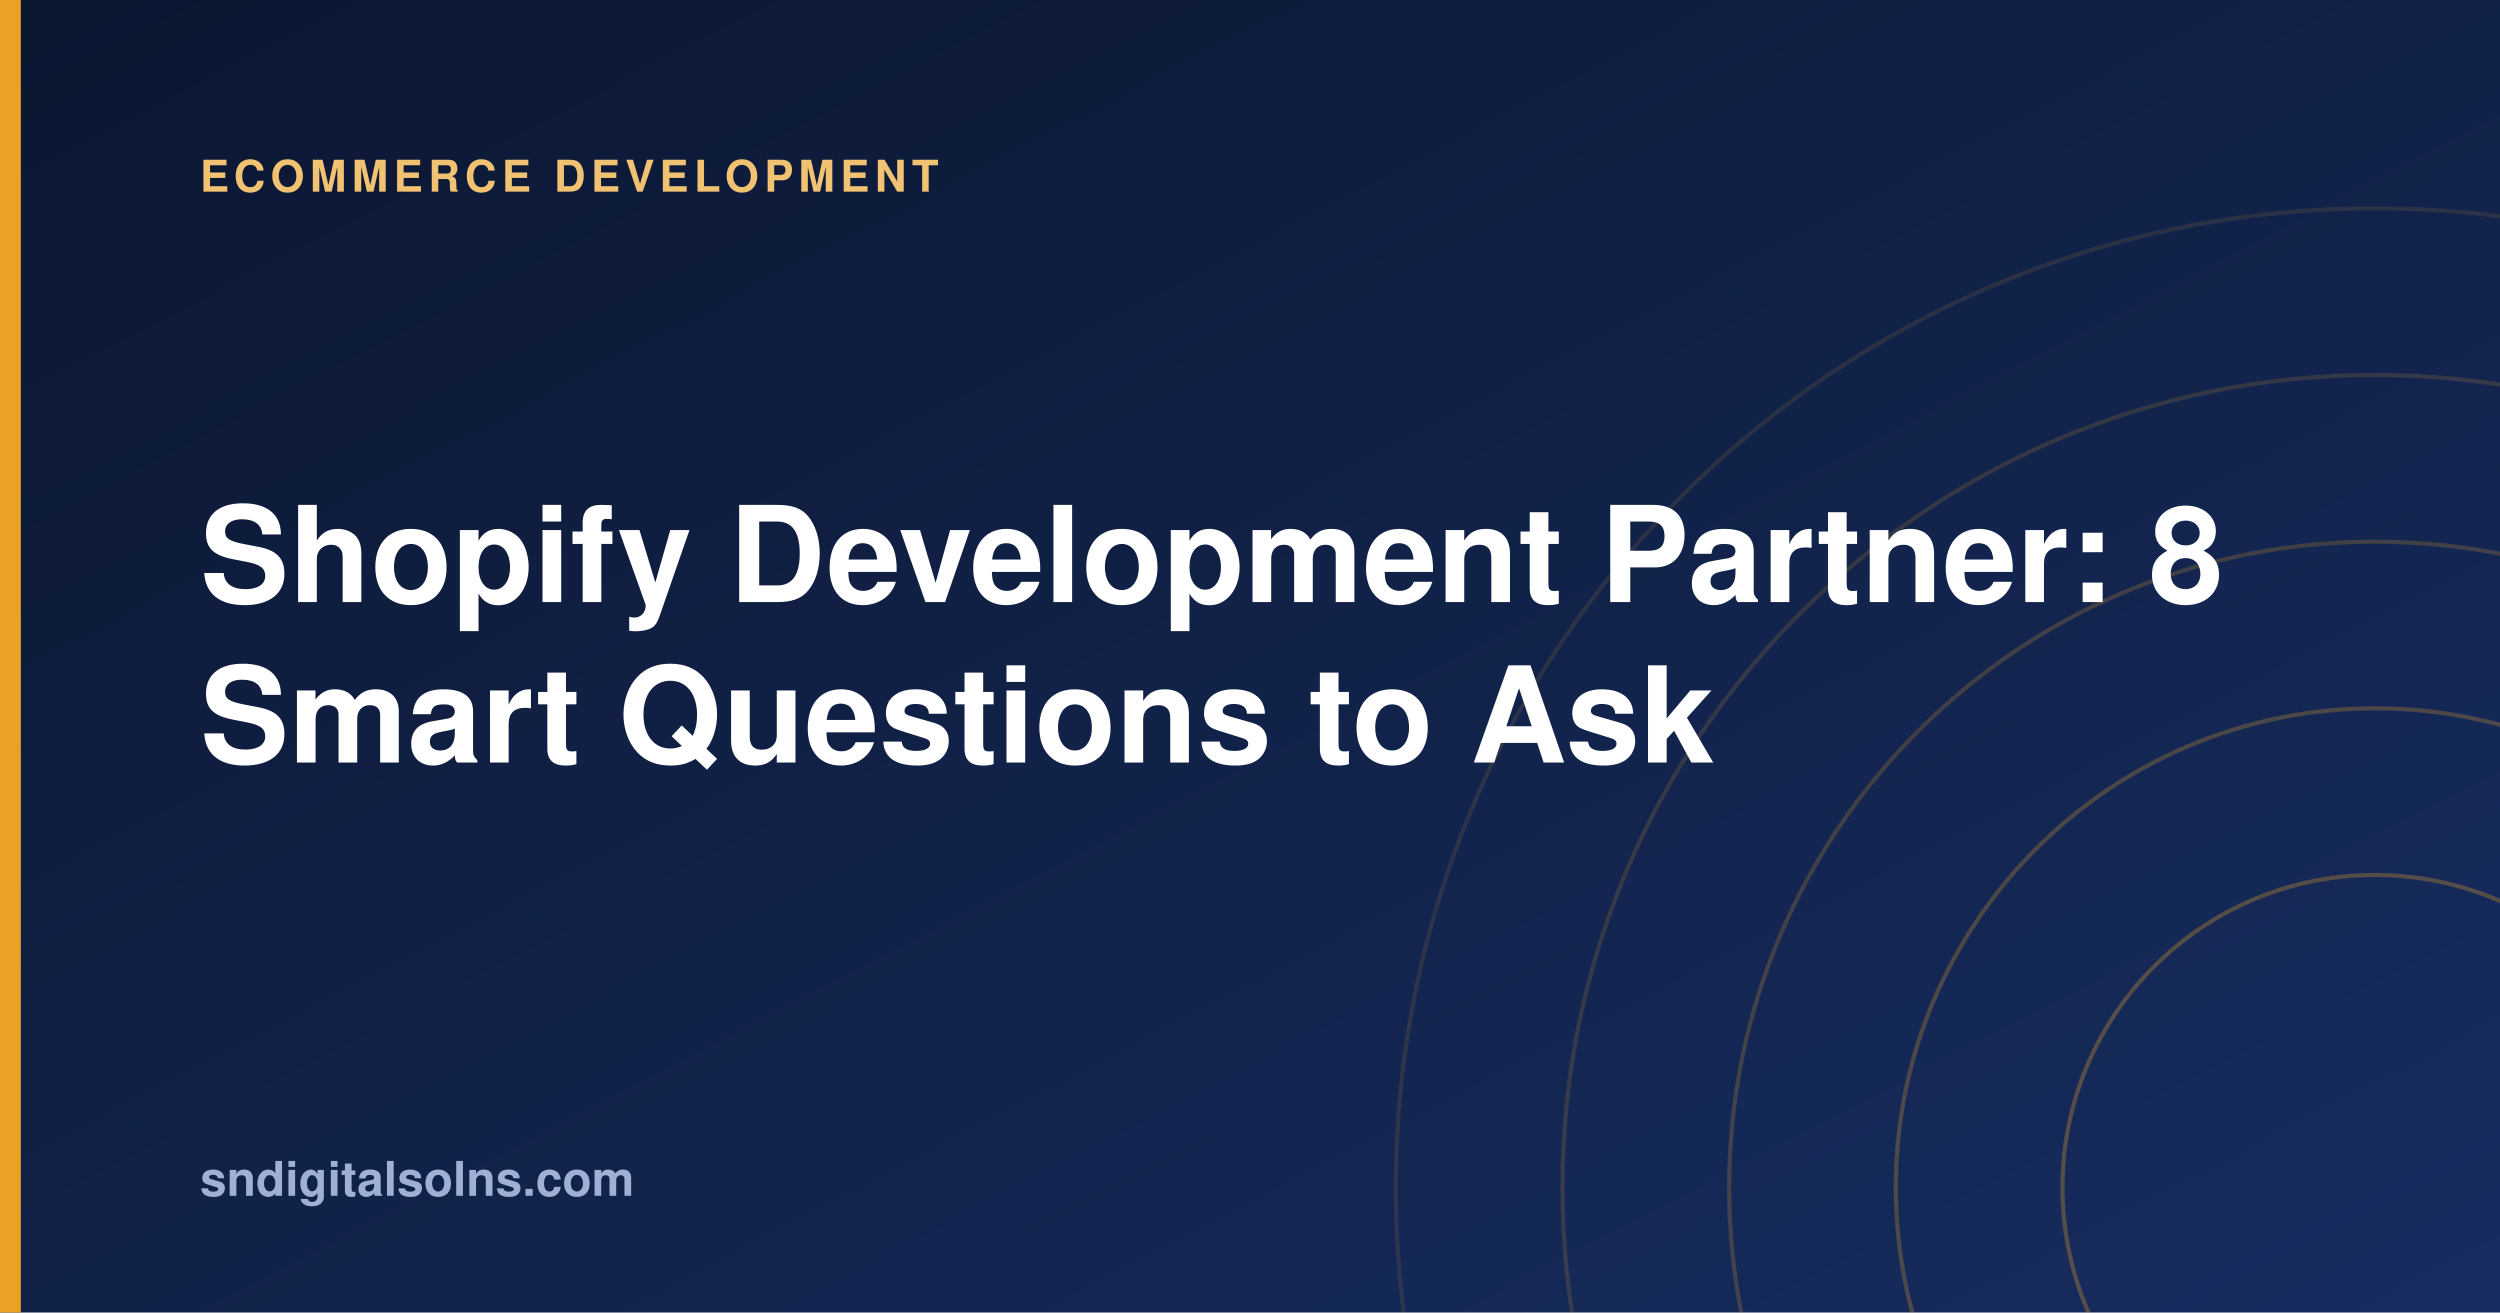
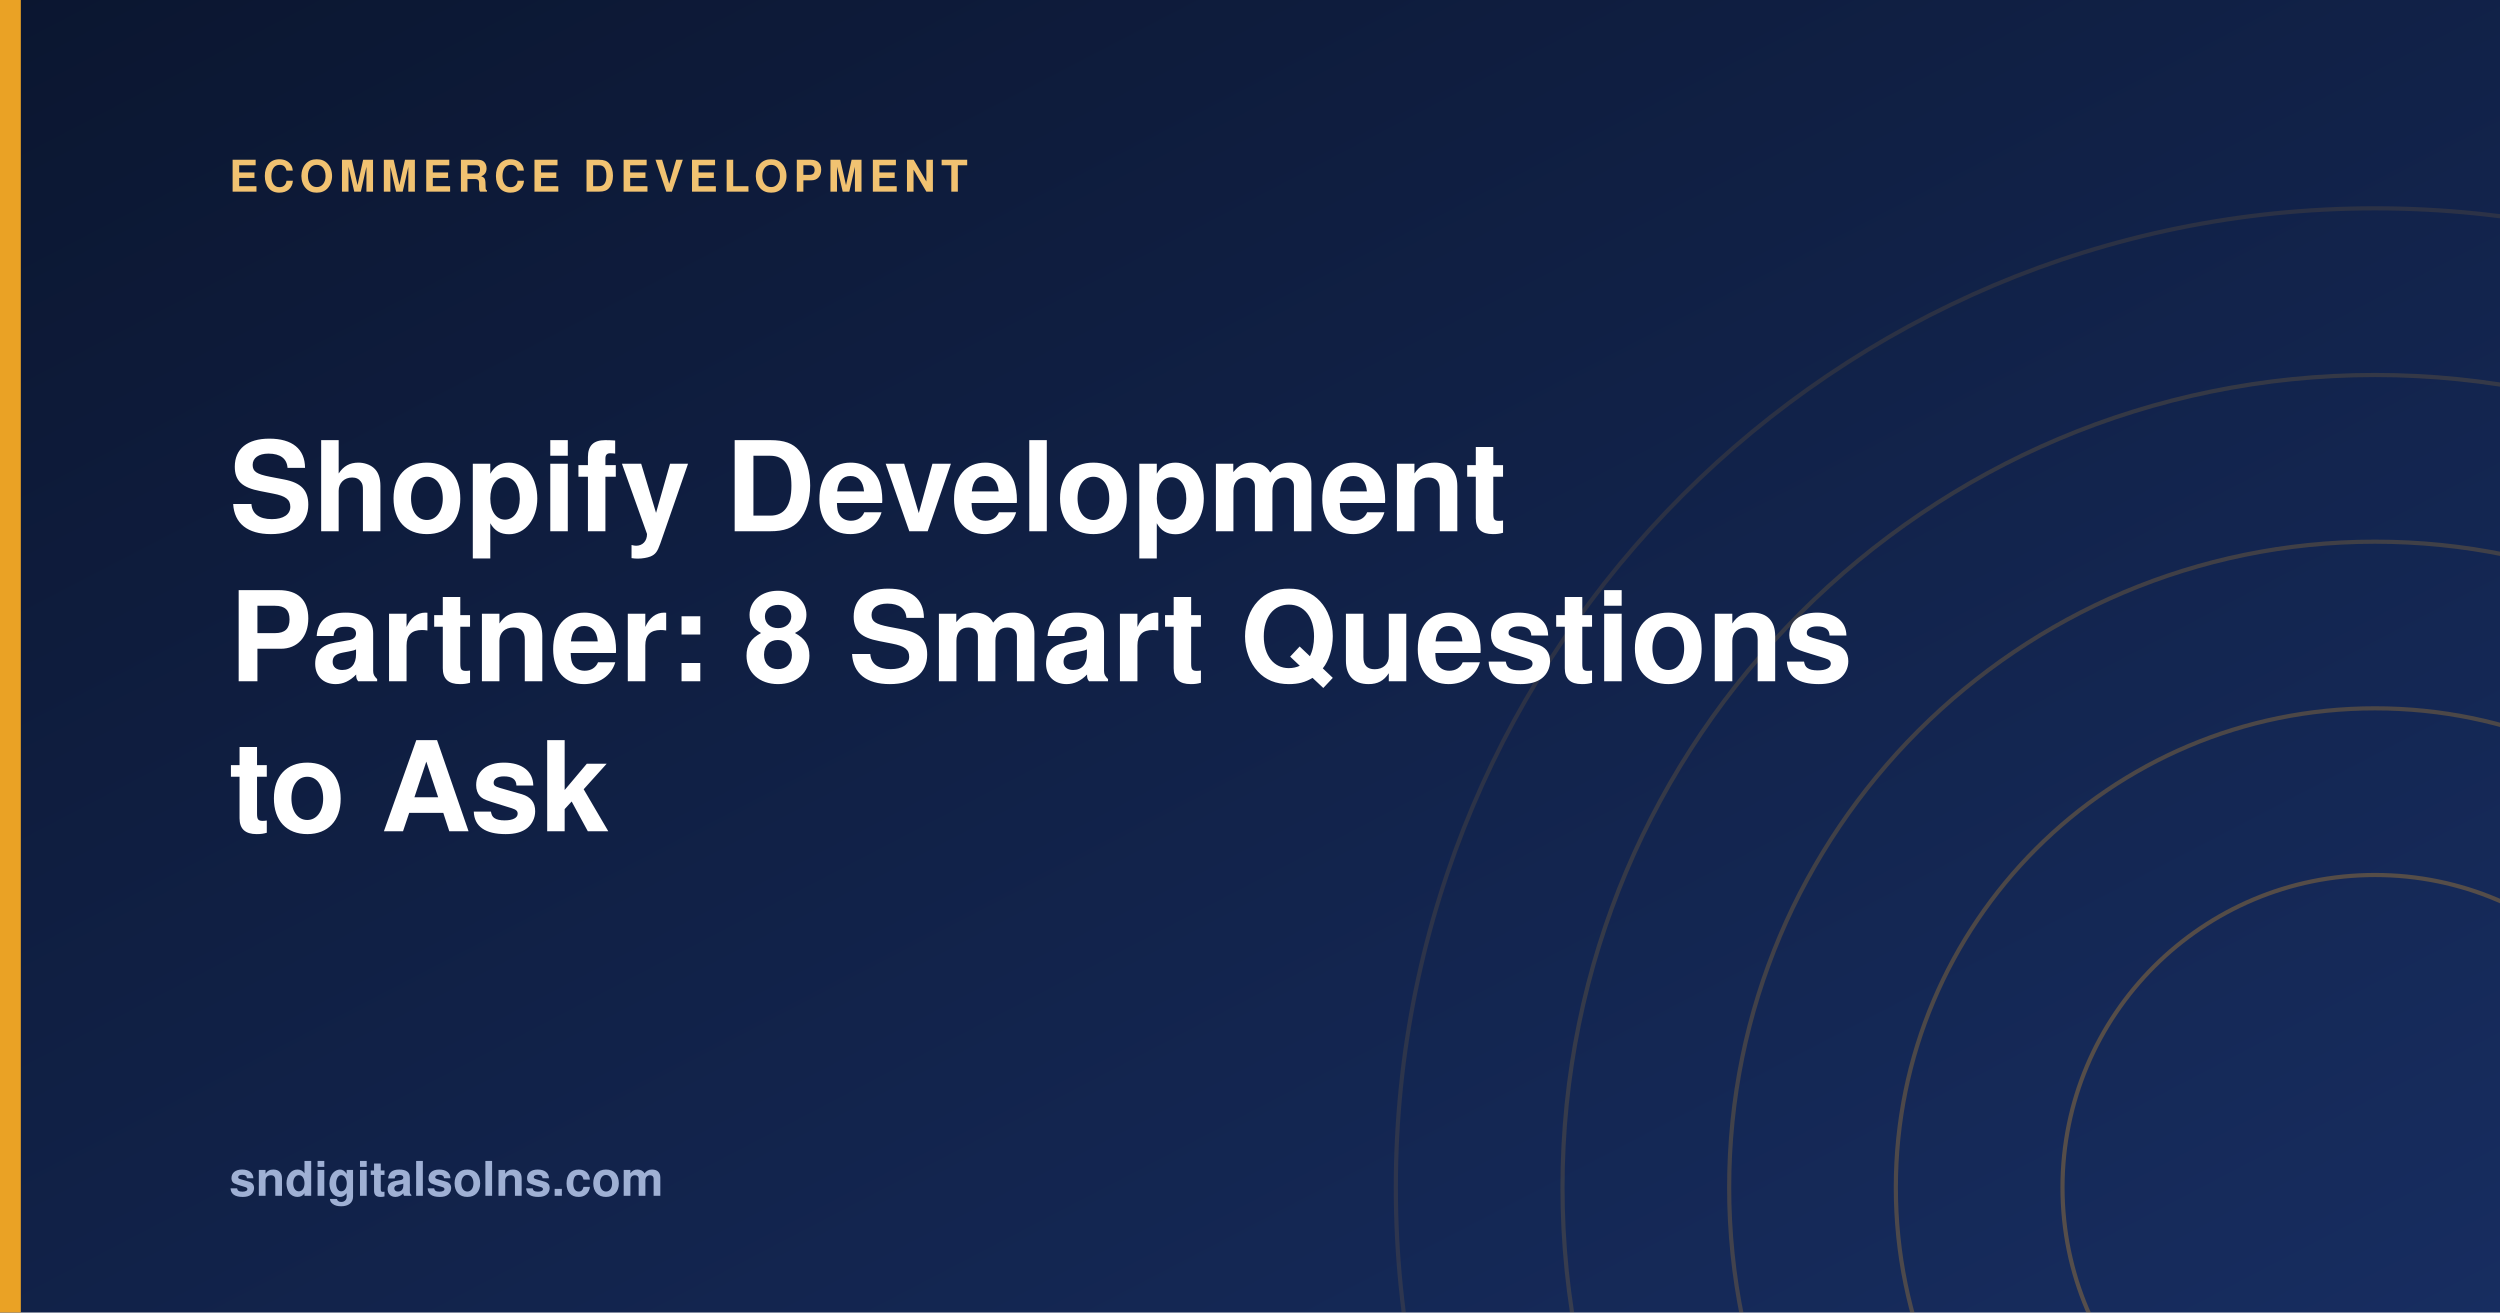
<svg xmlns="http://www.w3.org/2000/svg" width="1200" height="630" viewBox="0 0 1200 630" role="img">
  <defs>
    <linearGradient id="g" x1="0" y1="0" x2="1" y2="1">
      <stop offset="0" stop-color="#0b1630" />
      <stop offset="1" stop-color="#172d60" />
    </linearGradient>
    <clipPath id="c">
      <rect width="1200" height="630" />
    </clipPath>
  </defs>
  <rect width="1200" height="630" fill="url(#g)" />
  <g clip-path="url(#c)">
    <circle cx="1140" cy="570" r="150" fill="none" stroke="#eaa225" stroke-opacity="0.30" stroke-width="2" />
    <circle cx="1140" cy="570" r="230" fill="none" stroke="#eaa225" stroke-opacity="0.26" stroke-width="2" />
    <circle cx="1140" cy="570" r="310" fill="none" stroke="#eaa225" stroke-opacity="0.21" stroke-width="2" />
    <circle cx="1140" cy="570" r="390" fill="none" stroke="#eaa225" stroke-opacity="0.16" stroke-width="2" />
    <circle cx="1140" cy="570" r="470" fill="none" stroke="#eaa225" stroke-opacity="0.12" stroke-width="2" />
  </g>
  <rect x="0" y="0" width="10" height="630" fill="#eaa225" />
-   <text x="96" y="92" fill="#f1c271" font-family="Helvetica Neue,Helvetica,Arial,sans-serif" font-size="21" font-weight="700" letter-spacing="2.6">ECOMMERCE DEVELOPMENT</text>
-   <text fill="#ffffff" font-family="Helvetica Neue,Helvetica,Arial,sans-serif" font-size="64" font-weight="800">
-     <tspan x="96" y="289">Shopify Development Partner: 8</tspan>
-     <tspan x="96" y="366">Smart Questions to Ask</tspan>
+   <text x="110" y="92" fill="#f1c271" font-family="Helvetica Neue,Helvetica,Arial,sans-serif" font-size="21" font-weight="700" letter-spacing="2.6">ECOMMERCE DEVELOPMENT</text>
+   <text fill="#ffffff" font-family="Helvetica Neue,Helvetica,Arial,sans-serif" font-size="60" font-weight="800">
+     <tspan x="110" y="255">Shopify Development</tspan>
+     <tspan x="110" y="327">Partner: 8 Smart Questions</tspan>
+     <tspan x="110" y="399">to Ask</tspan>
  </text>
-   <text x="96" y="574" fill="#9fb0d4" font-family="Helvetica Neue,Helvetica,Arial,sans-serif" font-size="23" font-weight="600">sndigitalsolns.com</text>
+   <text x="110" y="574" fill="#9fb0d4" font-family="Helvetica Neue,Helvetica,Arial,sans-serif" font-size="23" font-weight="600">sndigitalsolns.com</text>
</svg>
